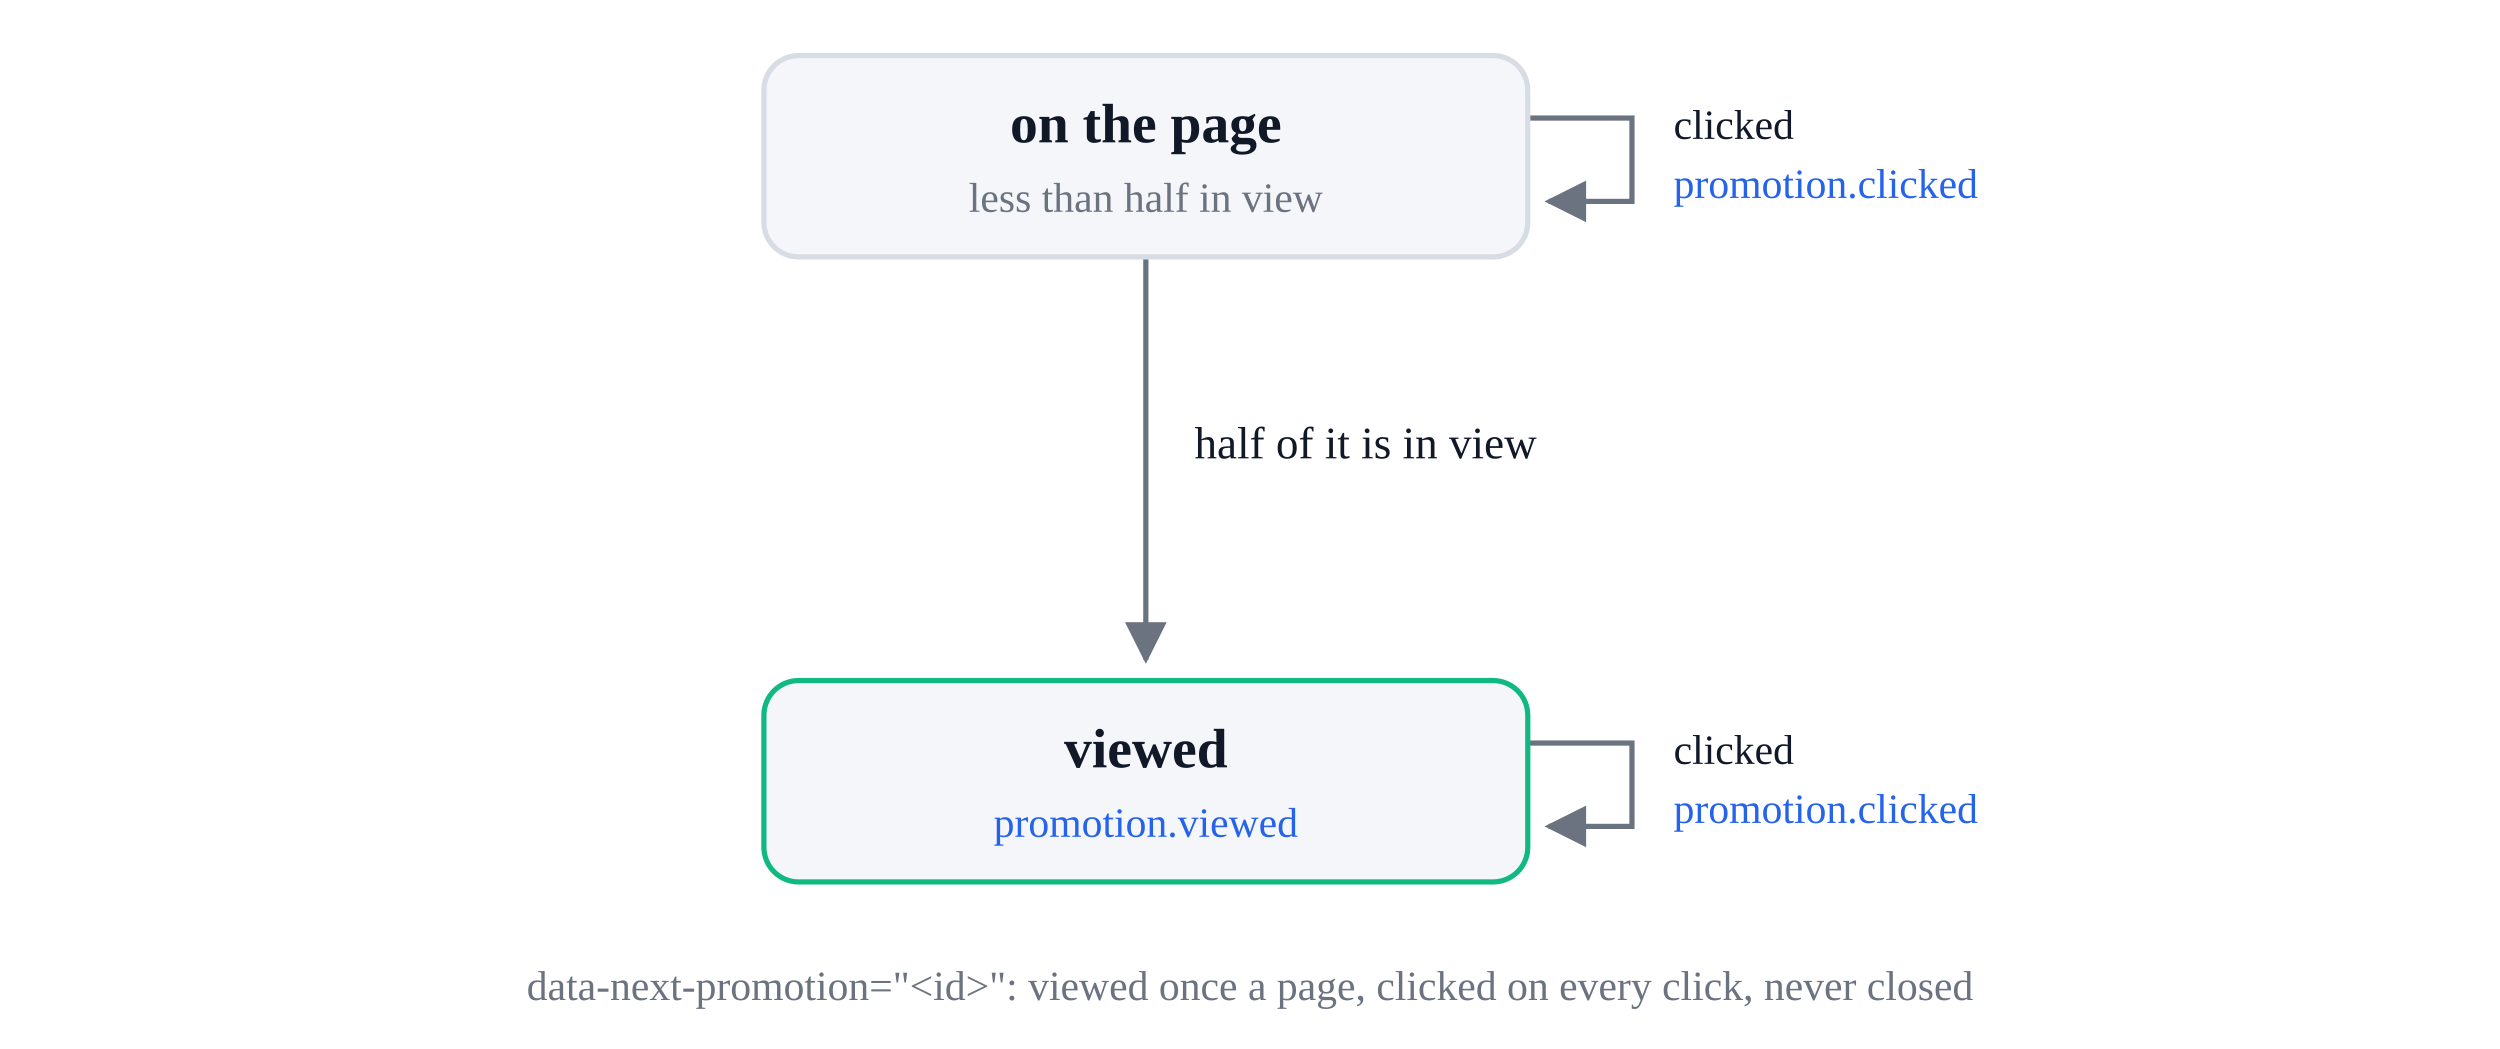
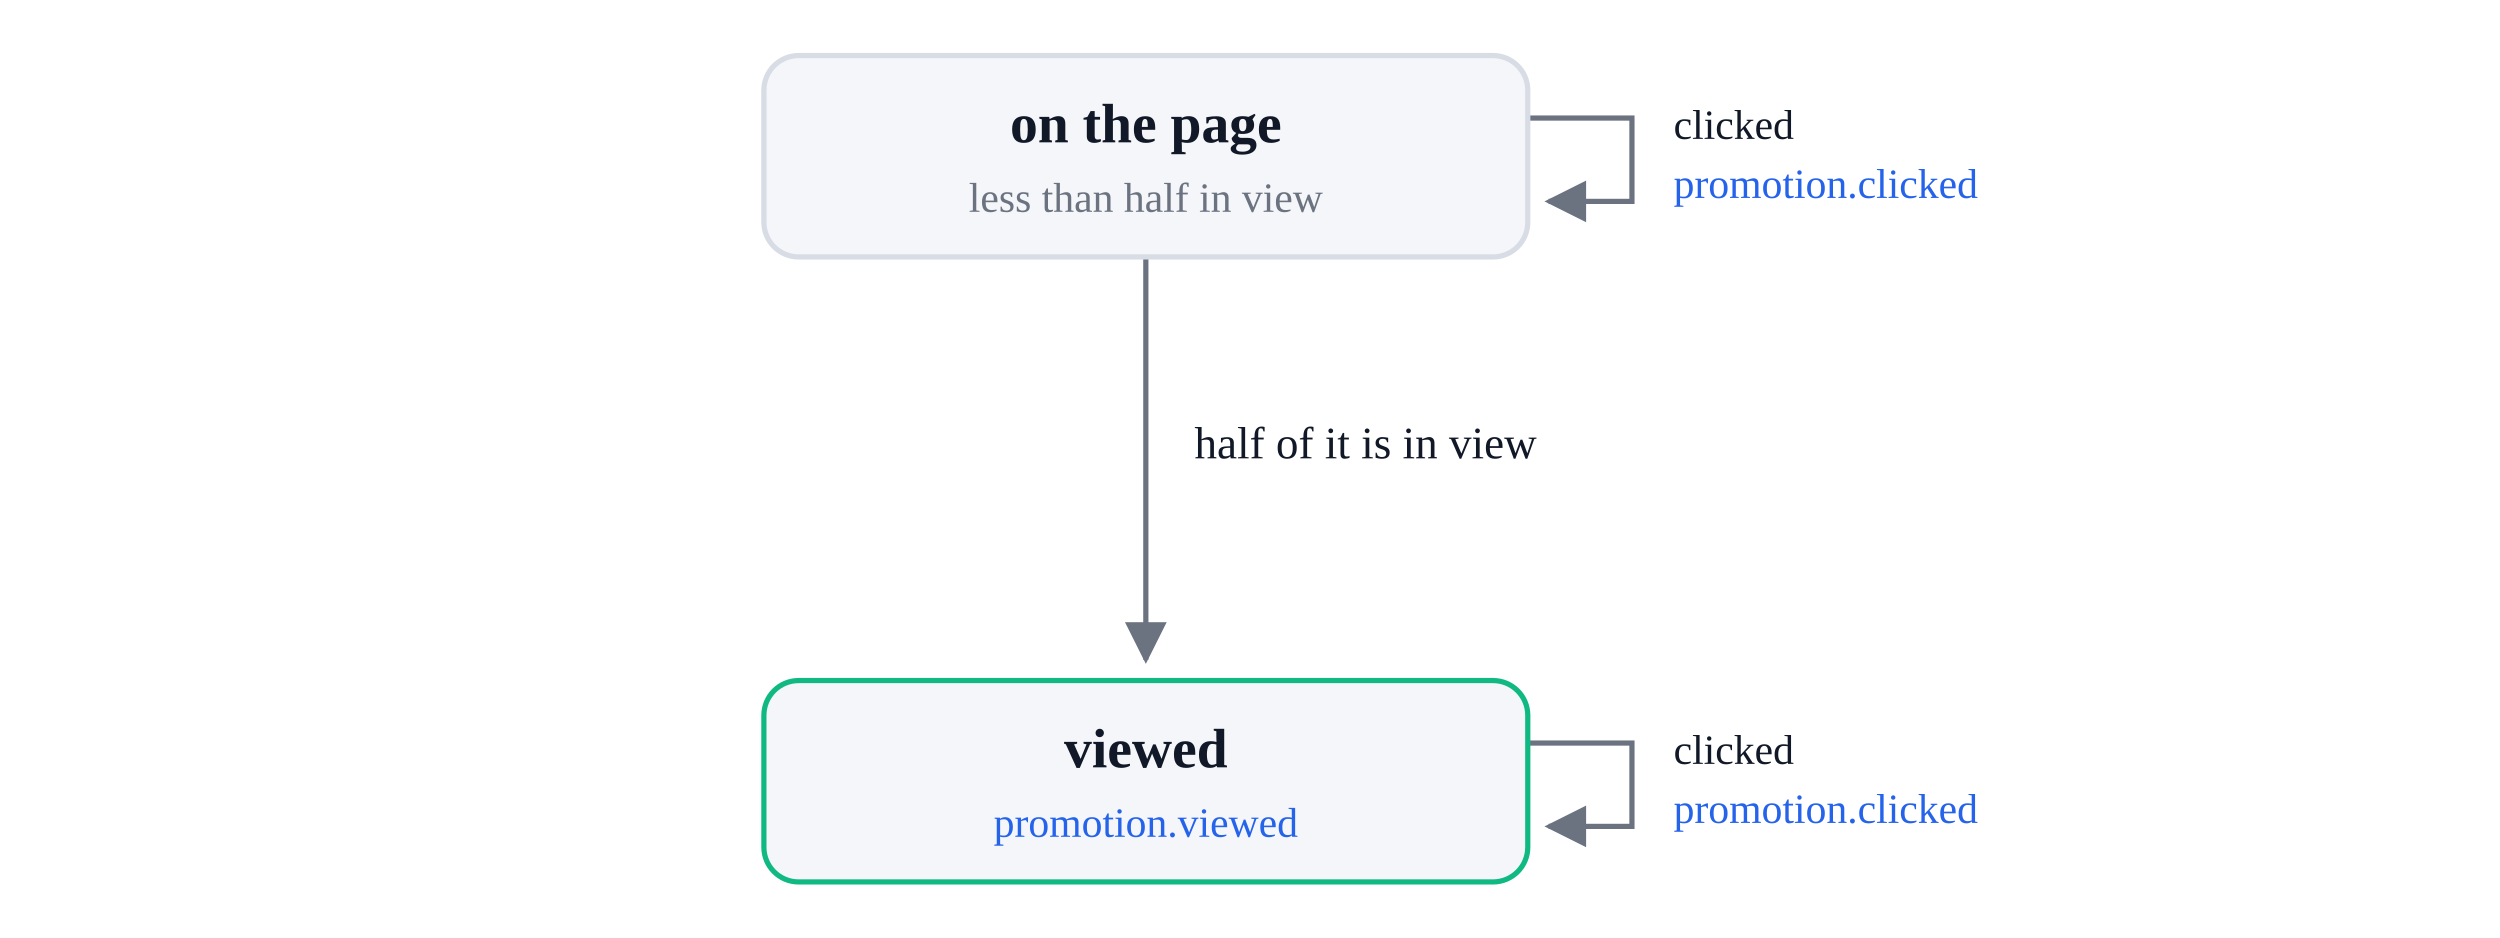
- <svg xmlns="http://www.w3.org/2000/svg" viewBox="0 0 720 302" width="720" height="302" role="img" aria-labelledby="promotions-banner-lifecycle-title promotions-banner-lifecycle-desc" style="font-family: var(--clean-font-body, system-ui, sans-serif)">
+ <svg xmlns="http://www.w3.org/2000/svg" viewBox="0 0 720 270" width="720" height="270" role="img" aria-labelledby="promotions-banner-lifecycle-title promotions-banner-lifecycle-desc" style="font-family: var(--clean-font-body, system-ui, sans-serif)">
  <defs>
    <marker id="promotions-banner-lifecycle-arrow" viewBox="0 0 10 10" refX="9" refY="5" markerWidth="8" markerHeight="8" orient="auto-start-reverse">
      <path d="M0,0 L10,5 L0,10 z" style="fill: var(--clean-fg-muted, #6b7280)" />
    </marker>
  </defs>
  <g>
    <path d="M330 74 V190" marker-end="url(#promotions-banner-lifecycle-arrow)" style="fill: none; stroke: var(--clean-fg-muted, #6b7280); stroke-width: 1.5" />
    <text x="344" y="132" text-anchor="start" style="fill: var(--clean-fg, #111827); font-size: 13px">half of it is in view</text>
    <path d="M440 34 H470 V58 H446" marker-end="url(#promotions-banner-lifecycle-arrow)" style="fill: none; stroke: var(--clean-fg-muted, #6b7280); stroke-width: 1.5" />
    <text x="482" y="40" text-anchor="start" style="fill: var(--clean-fg, #111827); font-size: 12px">clicked</text>
    <text x="482" y="57" text-anchor="start" style="fill: var(--clean-accent, #2563eb); font-size: 12px; font-family: var(--clean-font-mono, ui-monospace, monospace)">promotion.clicked</text>
    <path d="M440 214 H470 V238 H446" marker-end="url(#promotions-banner-lifecycle-arrow)" style="fill: none; stroke: var(--clean-fg-muted, #6b7280); stroke-width: 1.5" />
    <text x="482" y="220" text-anchor="start" style="fill: var(--clean-fg, #111827); font-size: 12px">clicked</text>
    <text x="482" y="237" text-anchor="start" style="fill: var(--clean-accent, #2563eb); font-size: 12px; font-family: var(--clean-font-mono, ui-monospace, monospace)">promotion.clicked</text>
  </g>
  <g text-anchor="middle">
    <rect x="220" y="16" width="220" height="58" rx="10" style="fill: var(--clean-bg-muted, #f4f6f9); stroke: var(--clean-border, #d7dce5); stroke-width: 1.5" />
    <text x="330" y="41" style="fill: var(--clean-fg, #111827); font-size: 16px; font-weight: 600">on the page</text>
    <text x="330" y="61" style="fill: var(--clean-fg-muted, #6b7280); font-size: 12px">less than half in view</text>
    <rect x="220" y="196" width="220" height="58" rx="10" style="fill: var(--clean-bg-muted, #f4f6f9); stroke: var(--color-emerald-500, #10b981); stroke-width: 1.5" />
    <text x="330" y="221" style="fill: var(--clean-fg, #111827); font-size: 16px; font-weight: 600">viewed</text>
    <text x="330" y="241" style="fill: var(--clean-accent, #2563eb); font-size: 12px; font-family: var(--clean-font-mono, ui-monospace, monospace)">promotion.viewed</text>
  </g>
-   <text x="360" y="288" text-anchor="middle" style="font-size: 12px">
-     <tspan style="fill: var(--clean-fg-muted, #6b7280)">data-next-promotion="&lt;id&gt;": viewed once a page, clicked on every click, never closed</tspan>
-   </text>
</svg>
